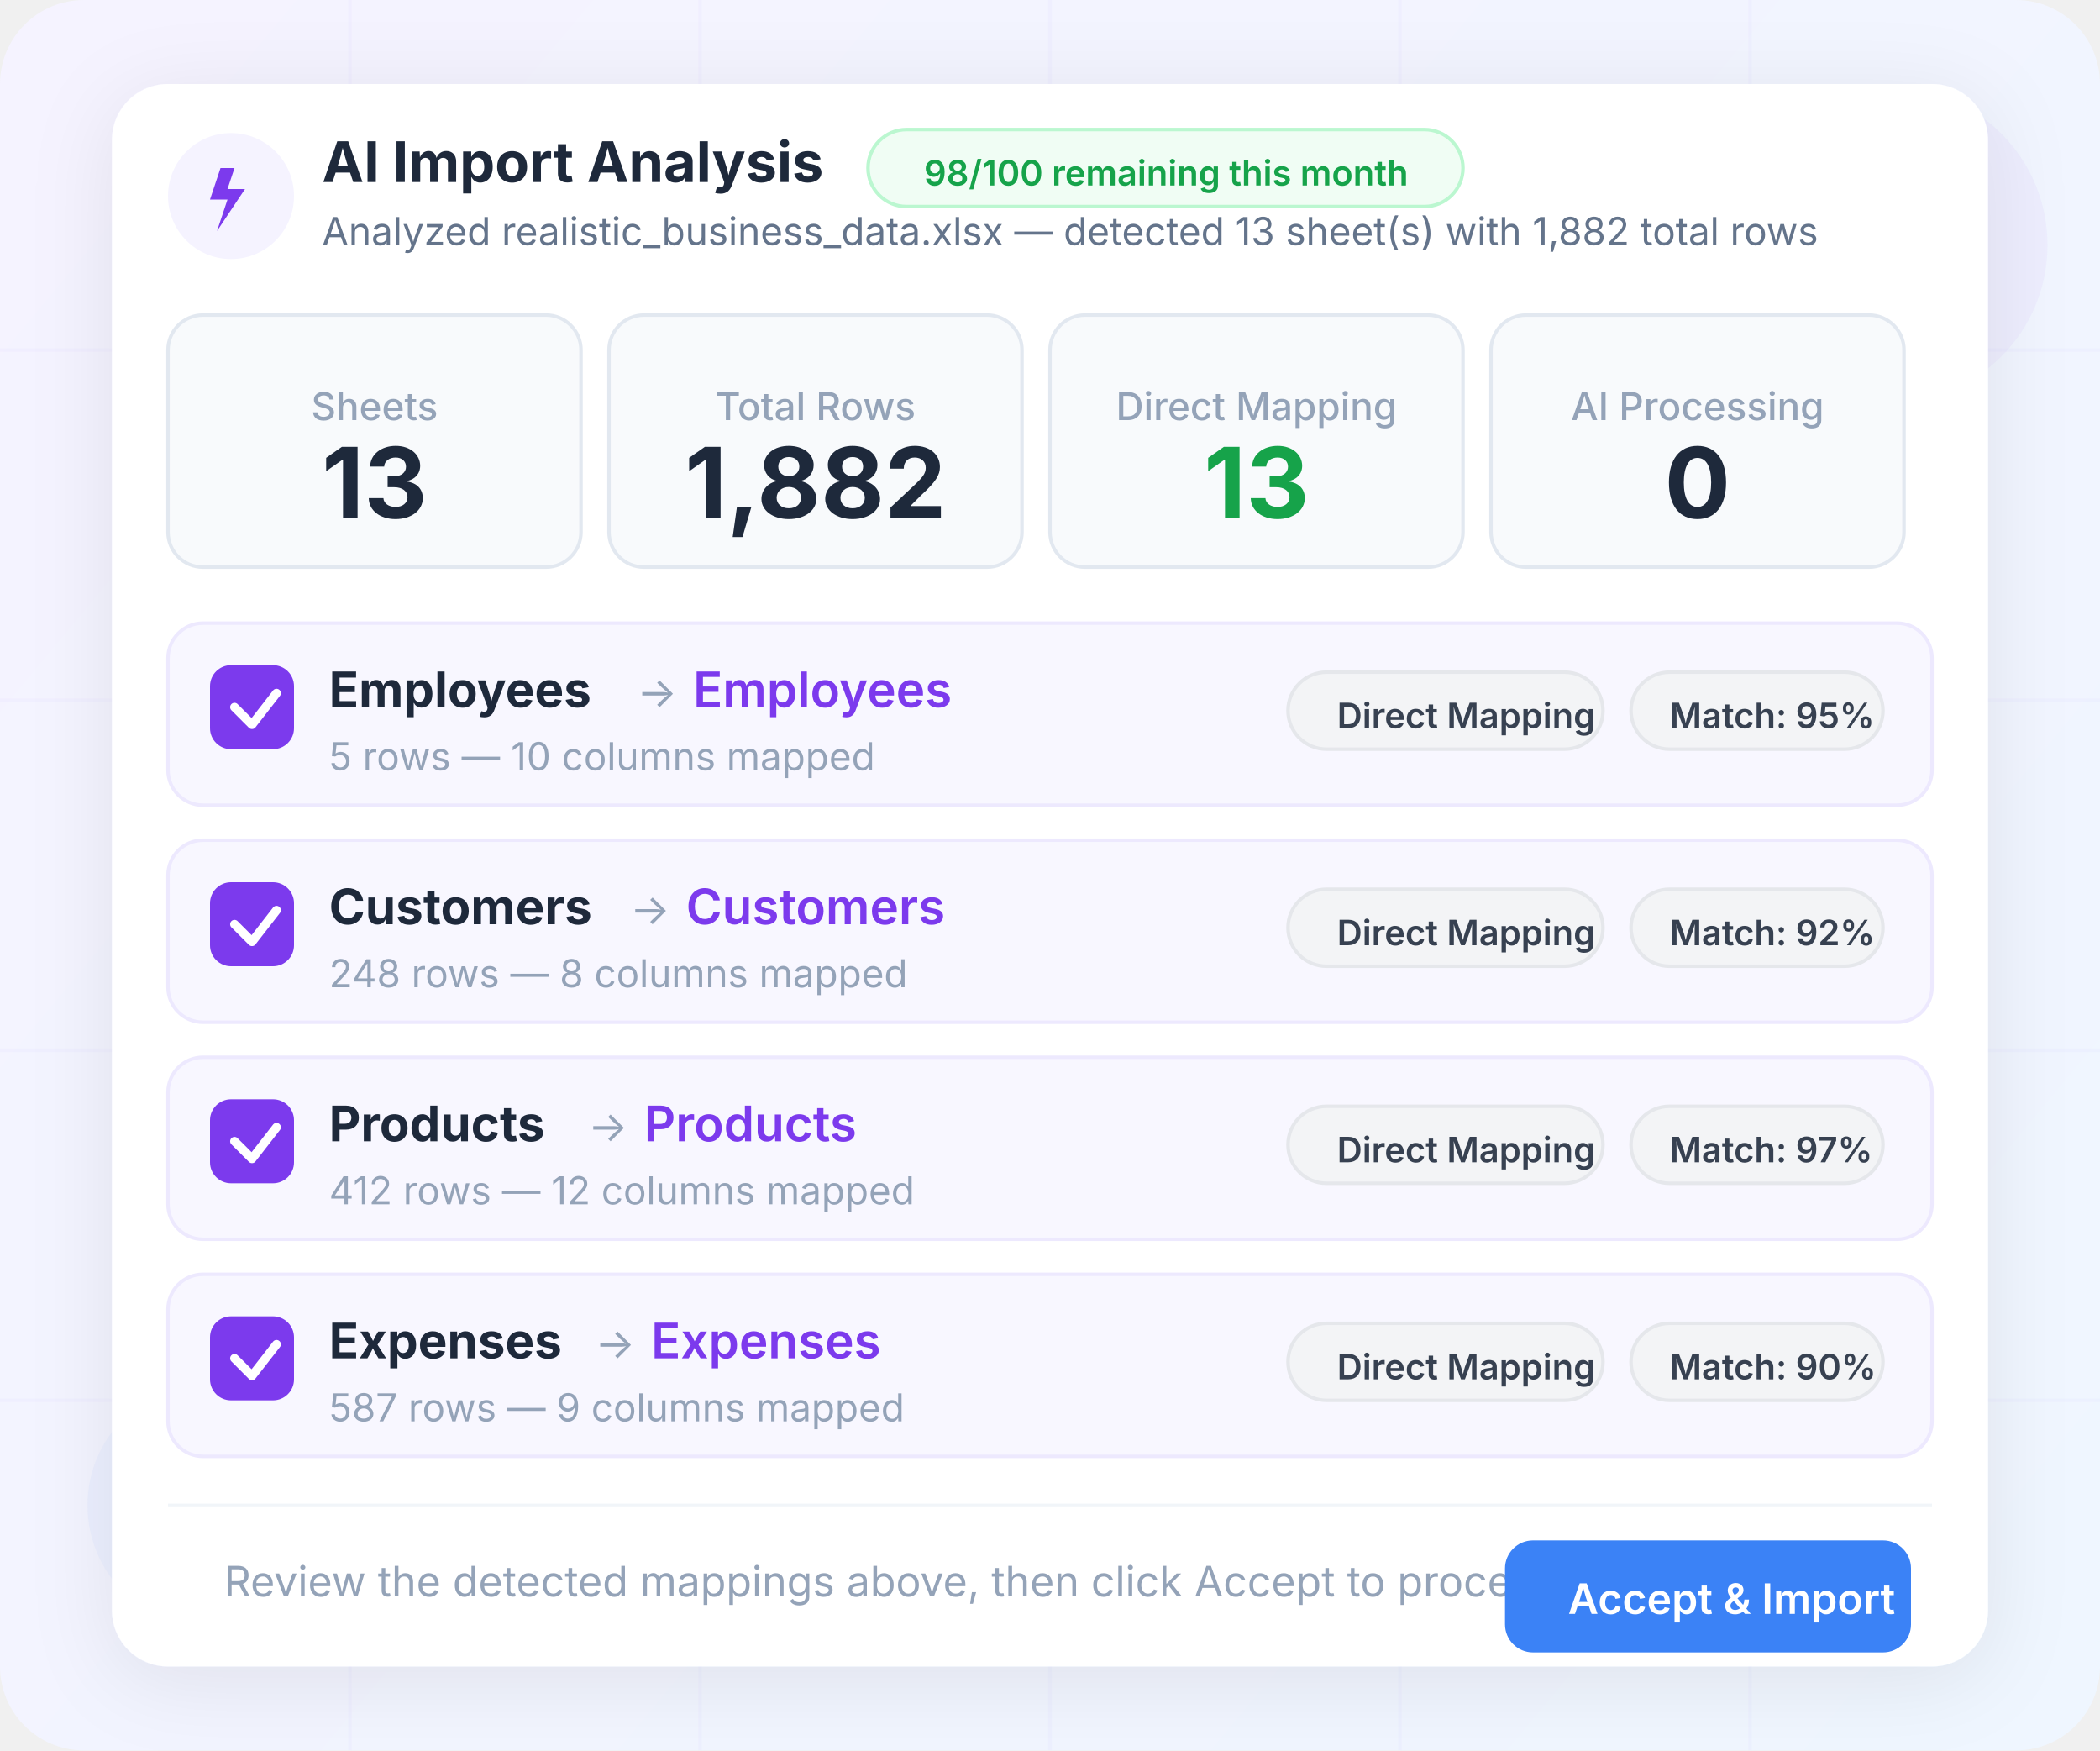
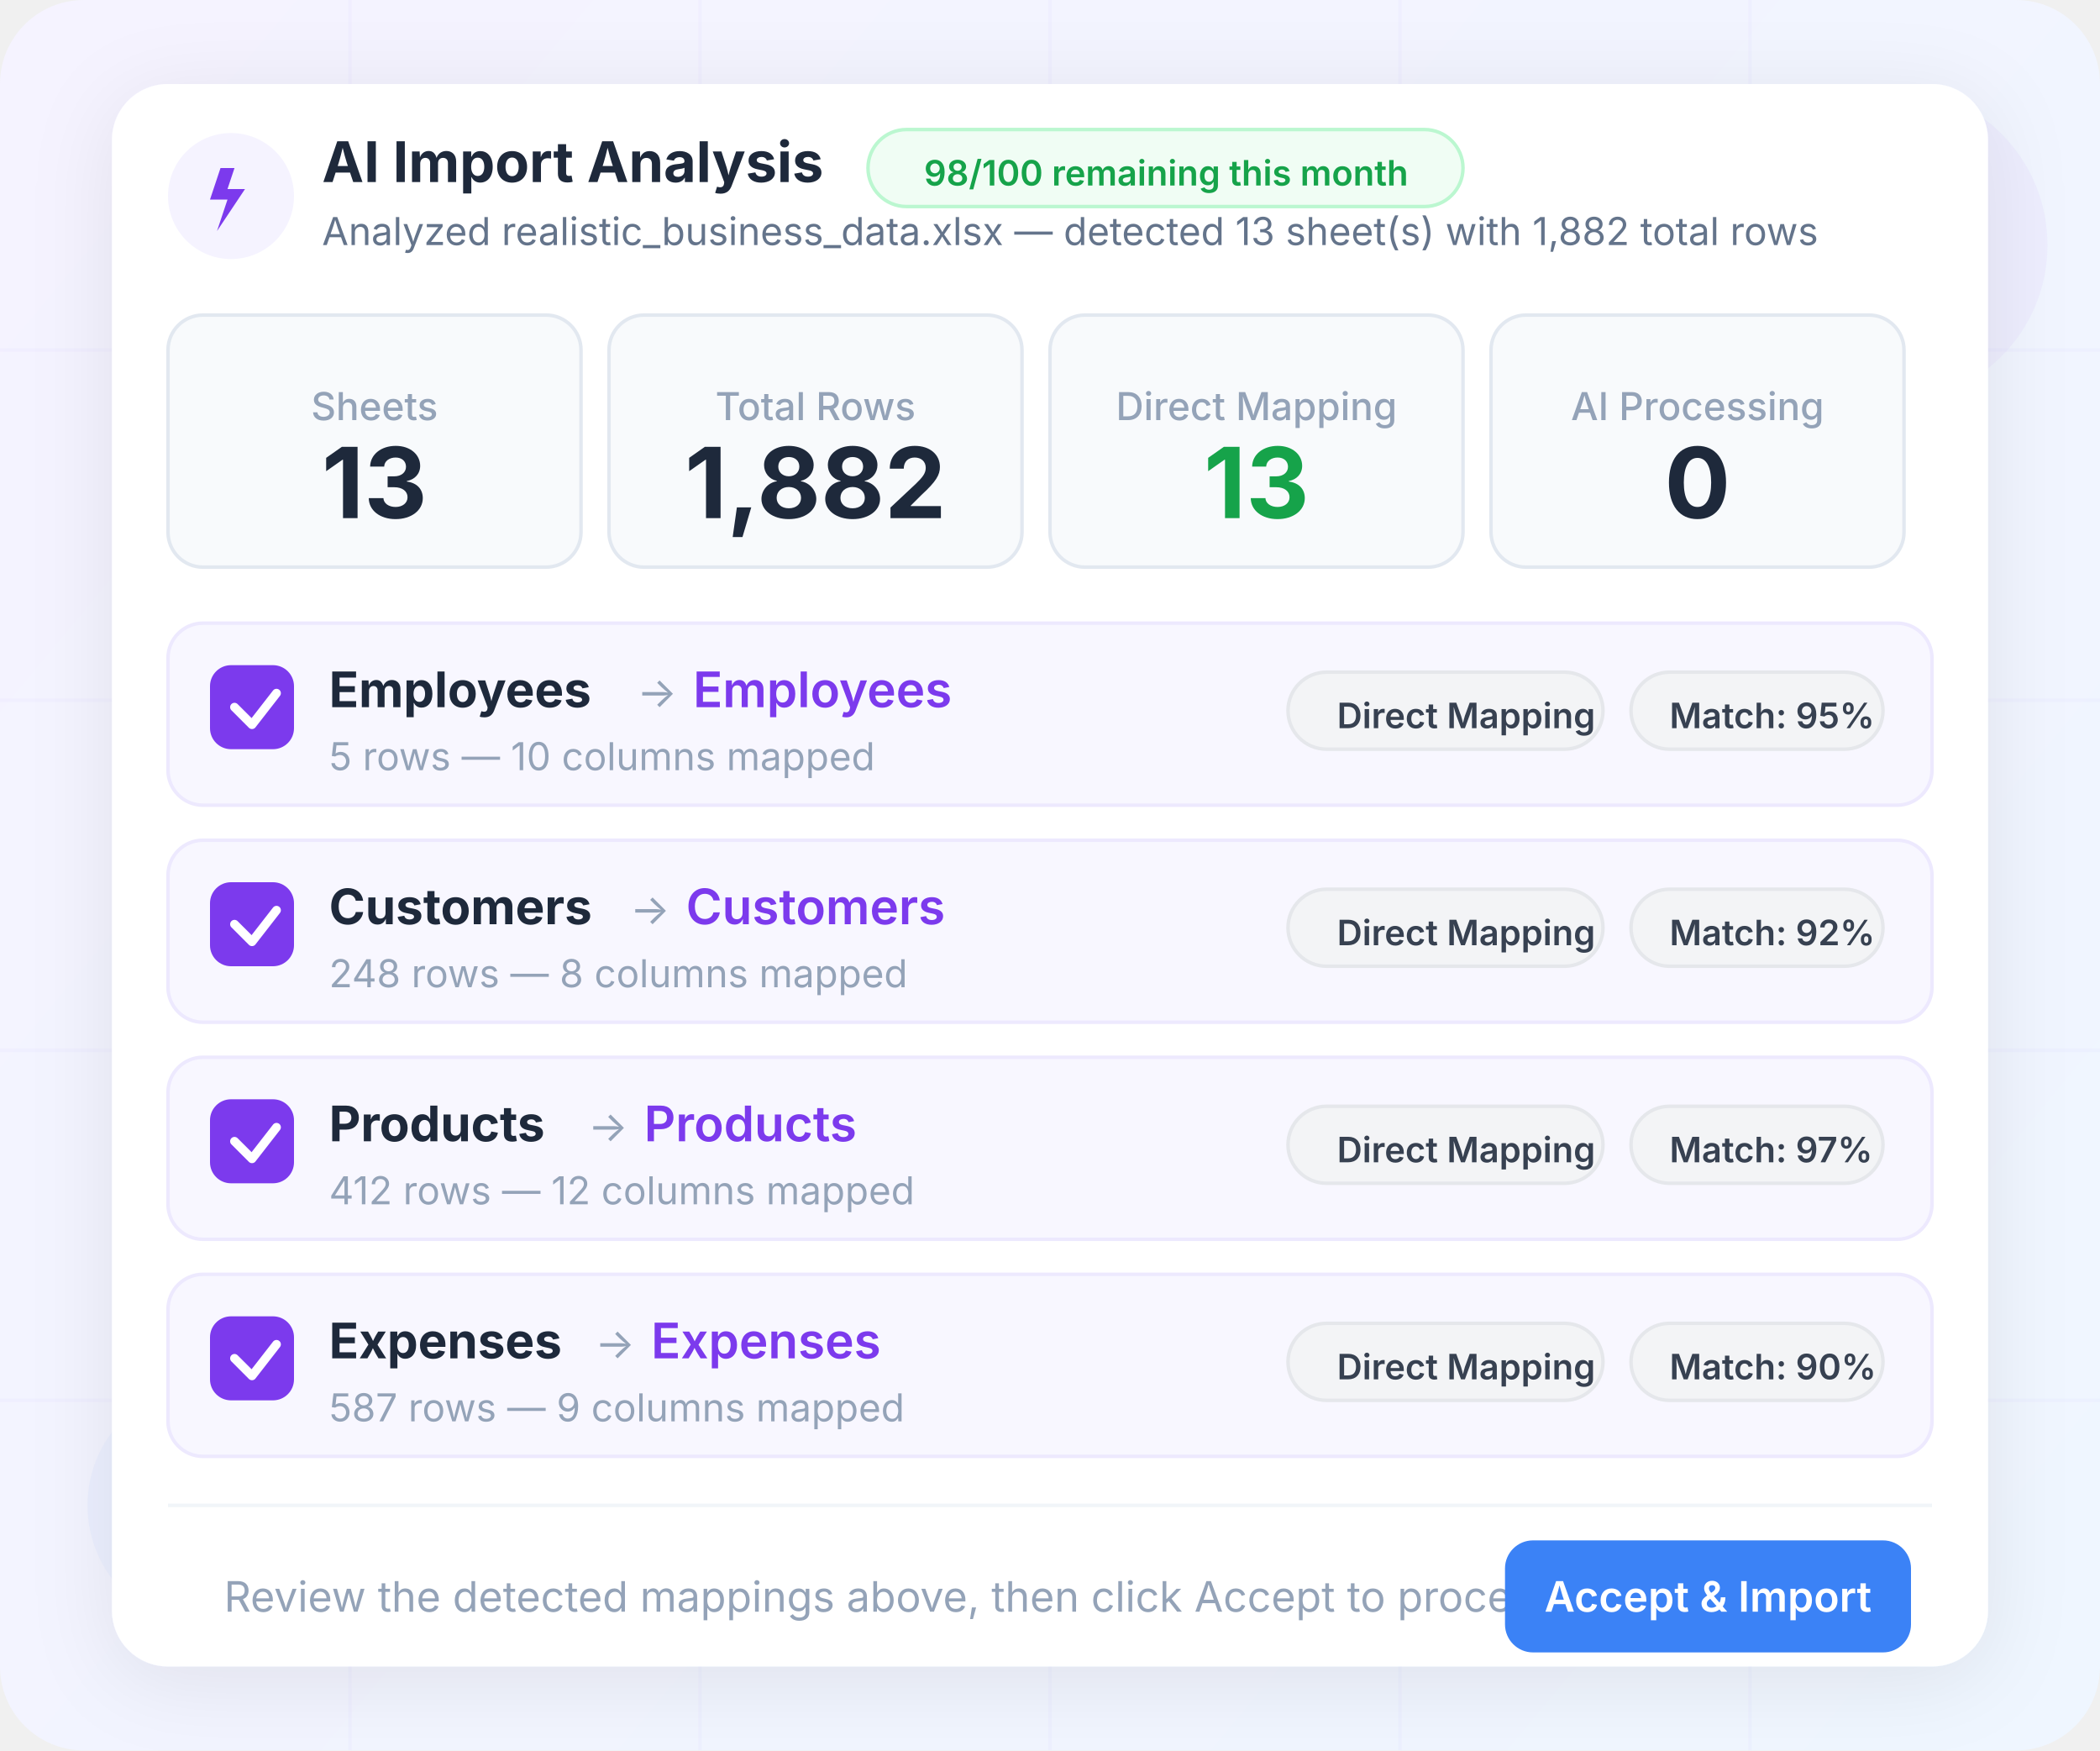
<svg xmlns="http://www.w3.org/2000/svg" viewBox="0 0 600 500" fill="none">
  <defs>
    <linearGradient id="bgGrad" x1="0" y1="0" x2="600" y2="500" gradientUnits="userSpaceOnUse">
      <stop offset="0%" stop-color="#f5f3ff" />
      <stop offset="100%" stop-color="#eff6ff" />
    </linearGradient>
    <filter id="cardShadow" x="-10%" y="-5%" width="120%" height="115%">
      <feDropShadow dx="0" dy="4" stdDeviation="12" flood-color="#000" flood-opacity="0.08" />
    </filter>
  </defs>
  <rect width="600" height="500" rx="24" fill="url(#bgGrad)" />
  <g opacity="0.03" stroke="#7c3aed" stroke-width="1">
    <line x1="0" y1="100" x2="600" y2="100" />
    <line x1="0" y1="200" x2="600" y2="200" />
    <line x1="0" y1="300" x2="600" y2="300" />
    <line x1="0" y1="400" x2="600" y2="400" />
    <line x1="100" y1="0" x2="100" y2="500" />
    <line x1="200" y1="0" x2="200" y2="500" />
    <line x1="300" y1="0" x2="300" y2="500" />
    <line x1="400" y1="0" x2="400" y2="500" />
    <line x1="500" y1="0" x2="500" y2="500" />
  </g>
  <circle cx="540" cy="70" r="45" fill="#7c3aed" opacity="0.04" />
  <circle cx="60" cy="430" r="35" fill="#3b82f6" opacity="0.04" />
  <g filter="url(#cardShadow)">
    <rect x="32" y="24" width="536" height="452" rx="16" fill="white" />
  </g>
  <g>
    <circle cx="66" cy="56" r="18" fill="#f5f3ff" />
    <path d="M63 48 L60 57 L65 57 L62 66 L70 54 L65 54 L67 48 Z" fill="#7c3aed" />
    <text x="92" y="52" font-family="system-ui, -apple-system, sans-serif" font-size="16" font-weight="700" fill="#1e293b">AI Import Analysis</text>
    <rect x="248" y="37" width="170" height="22" rx="11" fill="#f0fdf4" stroke="#bbf7d0" stroke-width="1" />
    <text x="264" y="53" font-family="system-ui, -apple-system, sans-serif" font-size="10" font-weight="600" fill="#16a34a">98/100 remaining this month</text>
    <text x="92" y="70" font-family="system-ui, -apple-system, sans-serif" font-size="11" fill="#64748b">Analyzed realistic_business_data.xlsx — detected 13 sheet(s) with 1,882 total rows</text>
  </g>
  <g>
    <rect x="48" y="90" width="118" height="72" rx="10" fill="#f8fafc" stroke="#e2e8f0" stroke-width="1" />
    <text x="107" y="120" font-family="system-ui, -apple-system, sans-serif" font-size="11" fill="#94a3b8" font-weight="500" text-anchor="middle">Sheets</text>
    <text x="107" y="148" font-family="system-ui, -apple-system, sans-serif" font-size="28" font-weight="700" fill="#1e293b" text-anchor="middle">13</text>
    <rect x="174" y="90" width="118" height="72" rx="10" fill="#f8fafc" stroke="#e2e8f0" stroke-width="1" />
    <text x="233" y="120" font-family="system-ui, -apple-system, sans-serif" font-size="11" fill="#94a3b8" font-weight="500" text-anchor="middle">Total Rows</text>
    <text x="233" y="148" font-family="system-ui, -apple-system, sans-serif" font-size="28" font-weight="700" fill="#1e293b" text-anchor="middle">1,882</text>
    <rect x="300" y="90" width="118" height="72" rx="10" fill="#f8fafc" stroke="#e2e8f0" stroke-width="1" />
    <text x="359" y="120" font-family="system-ui, -apple-system, sans-serif" font-size="11" fill="#94a3b8" font-weight="500" text-anchor="middle">Direct Mapping</text>
    <text x="359" y="148" font-family="system-ui, -apple-system, sans-serif" font-size="28" font-weight="700" fill="#16a34a" text-anchor="middle">13</text>
    <rect x="426" y="90" width="118" height="72" rx="10" fill="#f8fafc" stroke="#e2e8f0" stroke-width="1" />
    <text x="485" y="120" font-family="system-ui, -apple-system, sans-serif" font-size="11" fill="#94a3b8" font-weight="500" text-anchor="middle">AI Processing</text>
    <text x="485" y="148" font-family="system-ui, -apple-system, sans-serif" font-size="28" font-weight="700" fill="#1e293b" text-anchor="middle">0</text>
  </g>
  <rect x="48" y="178" width="504" height="52" rx="10" fill="#f8f7ff" stroke="#ede9fe" stroke-width="1" />
  <rect x="60" y="190" width="24" height="24" rx="6" fill="#7c3aed" />
  <polyline points="67,202 72,207 79,198" fill="none" stroke="white" stroke-width="2.5" stroke-linecap="round" stroke-linejoin="round" />
  <text x="94" y="202" font-family="system-ui, -apple-system, sans-serif" font-size="14" font-weight="700" fill="#1e293b">Employees</text>
  <text x="182" y="202" font-family="system-ui, -apple-system, sans-serif" font-size="12" fill="#94a3b8">→</text>
  <text x="198" y="202" font-family="system-ui, -apple-system, sans-serif" font-size="14" font-weight="600" fill="#7c3aed">Employees</text>
  <text x="94" y="220" font-family="system-ui, -apple-system, sans-serif" font-size="11" fill="#94a3b8">5 rows — 10 columns mapped</text>
  <rect x="368" y="192" width="90" height="22" rx="11" fill="#f3f4f6" stroke="#e5e7eb" stroke-width="1" />
  <text x="382" y="208" font-family="system-ui, -apple-system, sans-serif" font-size="10" font-weight="600" fill="#374151">Direct Mapping</text>
  <rect x="466" y="192" width="72" height="22" rx="11" fill="#f3f4f6" stroke="#e5e7eb" stroke-width="1" />
  <text x="477" y="208" font-family="system-ui, -apple-system, sans-serif" font-size="10" font-weight="600" fill="#374151">Match: 95%</text>
  <rect x="48" y="240" width="504" height="52" rx="10" fill="#f8f7ff" stroke="#ede9fe" stroke-width="1" />
  <rect x="60" y="252" width="24" height="24" rx="6" fill="#7c3aed" />
  <polyline points="67,264 72,269 79,260" fill="none" stroke="white" stroke-width="2.5" stroke-linecap="round" stroke-linejoin="round" />
  <text x="94" y="264" font-family="system-ui, -apple-system, sans-serif" font-size="14" font-weight="700" fill="#1e293b">Customers</text>
  <text x="180" y="264" font-family="system-ui, -apple-system, sans-serif" font-size="12" fill="#94a3b8">→</text>
  <text x="196" y="264" font-family="system-ui, -apple-system, sans-serif" font-size="14" font-weight="600" fill="#7c3aed">Customers</text>
  <text x="94" y="282" font-family="system-ui, -apple-system, sans-serif" font-size="11" fill="#94a3b8">248 rows — 8 columns mapped</text>
  <rect x="368" y="254" width="90" height="22" rx="11" fill="#f3f4f6" stroke="#e5e7eb" stroke-width="1" />
  <text x="382" y="270" font-family="system-ui, -apple-system, sans-serif" font-size="10" font-weight="600" fill="#374151">Direct Mapping</text>
  <rect x="466" y="254" width="72" height="22" rx="11" fill="#f3f4f6" stroke="#e5e7eb" stroke-width="1" />
  <text x="477" y="270" font-family="system-ui, -apple-system, sans-serif" font-size="10" font-weight="600" fill="#374151">Match: 92%</text>
  <rect x="48" y="302" width="504" height="52" rx="10" fill="#f8f7ff" stroke="#ede9fe" stroke-width="1" />
  <rect x="60" y="314" width="24" height="24" rx="6" fill="#7c3aed" />
  <polyline points="67,326 72,331 79,322" fill="none" stroke="white" stroke-width="2.5" stroke-linecap="round" stroke-linejoin="round" />
  <text x="94" y="326" font-family="system-ui, -apple-system, sans-serif" font-size="14" font-weight="700" fill="#1e293b">Products</text>
  <text x="168" y="326" font-family="system-ui, -apple-system, sans-serif" font-size="12" fill="#94a3b8">→</text>
  <text x="184" y="326" font-family="system-ui, -apple-system, sans-serif" font-size="14" font-weight="600" fill="#7c3aed">Products</text>
  <text x="94" y="344" font-family="system-ui, -apple-system, sans-serif" font-size="11" fill="#94a3b8">412 rows — 12 columns mapped</text>
  <rect x="368" y="316" width="90" height="22" rx="11" fill="#f3f4f6" stroke="#e5e7eb" stroke-width="1" />
  <text x="382" y="332" font-family="system-ui, -apple-system, sans-serif" font-size="10" font-weight="600" fill="#374151">Direct Mapping</text>
  <rect x="466" y="316" width="72" height="22" rx="11" fill="#f3f4f6" stroke="#e5e7eb" stroke-width="1" />
  <text x="477" y="332" font-family="system-ui, -apple-system, sans-serif" font-size="10" font-weight="600" fill="#374151">Match: 97%</text>
  <rect x="48" y="364" width="504" height="52" rx="10" fill="#f8f7ff" stroke="#ede9fe" stroke-width="1" />
  <rect x="60" y="376" width="24" height="24" rx="6" fill="#7c3aed" />
  <polyline points="67,388 72,393 79,384" fill="none" stroke="white" stroke-width="2.5" stroke-linecap="round" stroke-linejoin="round" />
  <text x="94" y="388" font-family="system-ui, -apple-system, sans-serif" font-size="14" font-weight="700" fill="#1e293b">Expenses</text>
  <text x="170" y="388" font-family="system-ui, -apple-system, sans-serif" font-size="12" fill="#94a3b8">→</text>
  <text x="186" y="388" font-family="system-ui, -apple-system, sans-serif" font-size="14" font-weight="600" fill="#7c3aed">Expenses</text>
  <text x="94" y="406" font-family="system-ui, -apple-system, sans-serif" font-size="11" fill="#94a3b8">587 rows — 9 columns mapped</text>
  <rect x="368" y="378" width="90" height="22" rx="11" fill="#f3f4f6" stroke="#e5e7eb" stroke-width="1" />
  <text x="382" y="394" font-family="system-ui, -apple-system, sans-serif" font-size="10" font-weight="600" fill="#374151">Direct Mapping</text>
  <rect x="466" y="378" width="72" height="22" rx="11" fill="#f3f4f6" stroke="#e5e7eb" stroke-width="1" />
  <text x="477" y="394" font-family="system-ui, -apple-system, sans-serif" font-size="10" font-weight="600" fill="#374151">Match: 90%</text>
  <line x1="48" y1="430" x2="552" y2="430" stroke="#f1f5f9" stroke-width="1" />
-   <text x="64" y="456" font-family="system-ui, -apple-system, sans-serif" font-size="12" fill="#94a3b8">Review the detected mappings above, then click Accept to proceed.</text>
+   <text x="64" y="456" font-family="system-ui, -apple-system, sans-serif" font-size="12" fill="#94a3b8" dominant-baseline="central">Review the detected mappings above, then click Accept to proceed.</text>
  <rect x="430" y="440" width="116" height="32" rx="8" fill="#3b82f6" />
-   <text x="448" y="461" font-family="system-ui, -apple-system, sans-serif" font-size="12" font-weight="600" fill="white">Accept &amp; Import</text>
+   <text x="488" y="456" font-family="system-ui, -apple-system, sans-serif" font-size="12" font-weight="600" fill="white" text-anchor="middle" dominant-baseline="central">Accept &amp; Import</text>
</svg>
